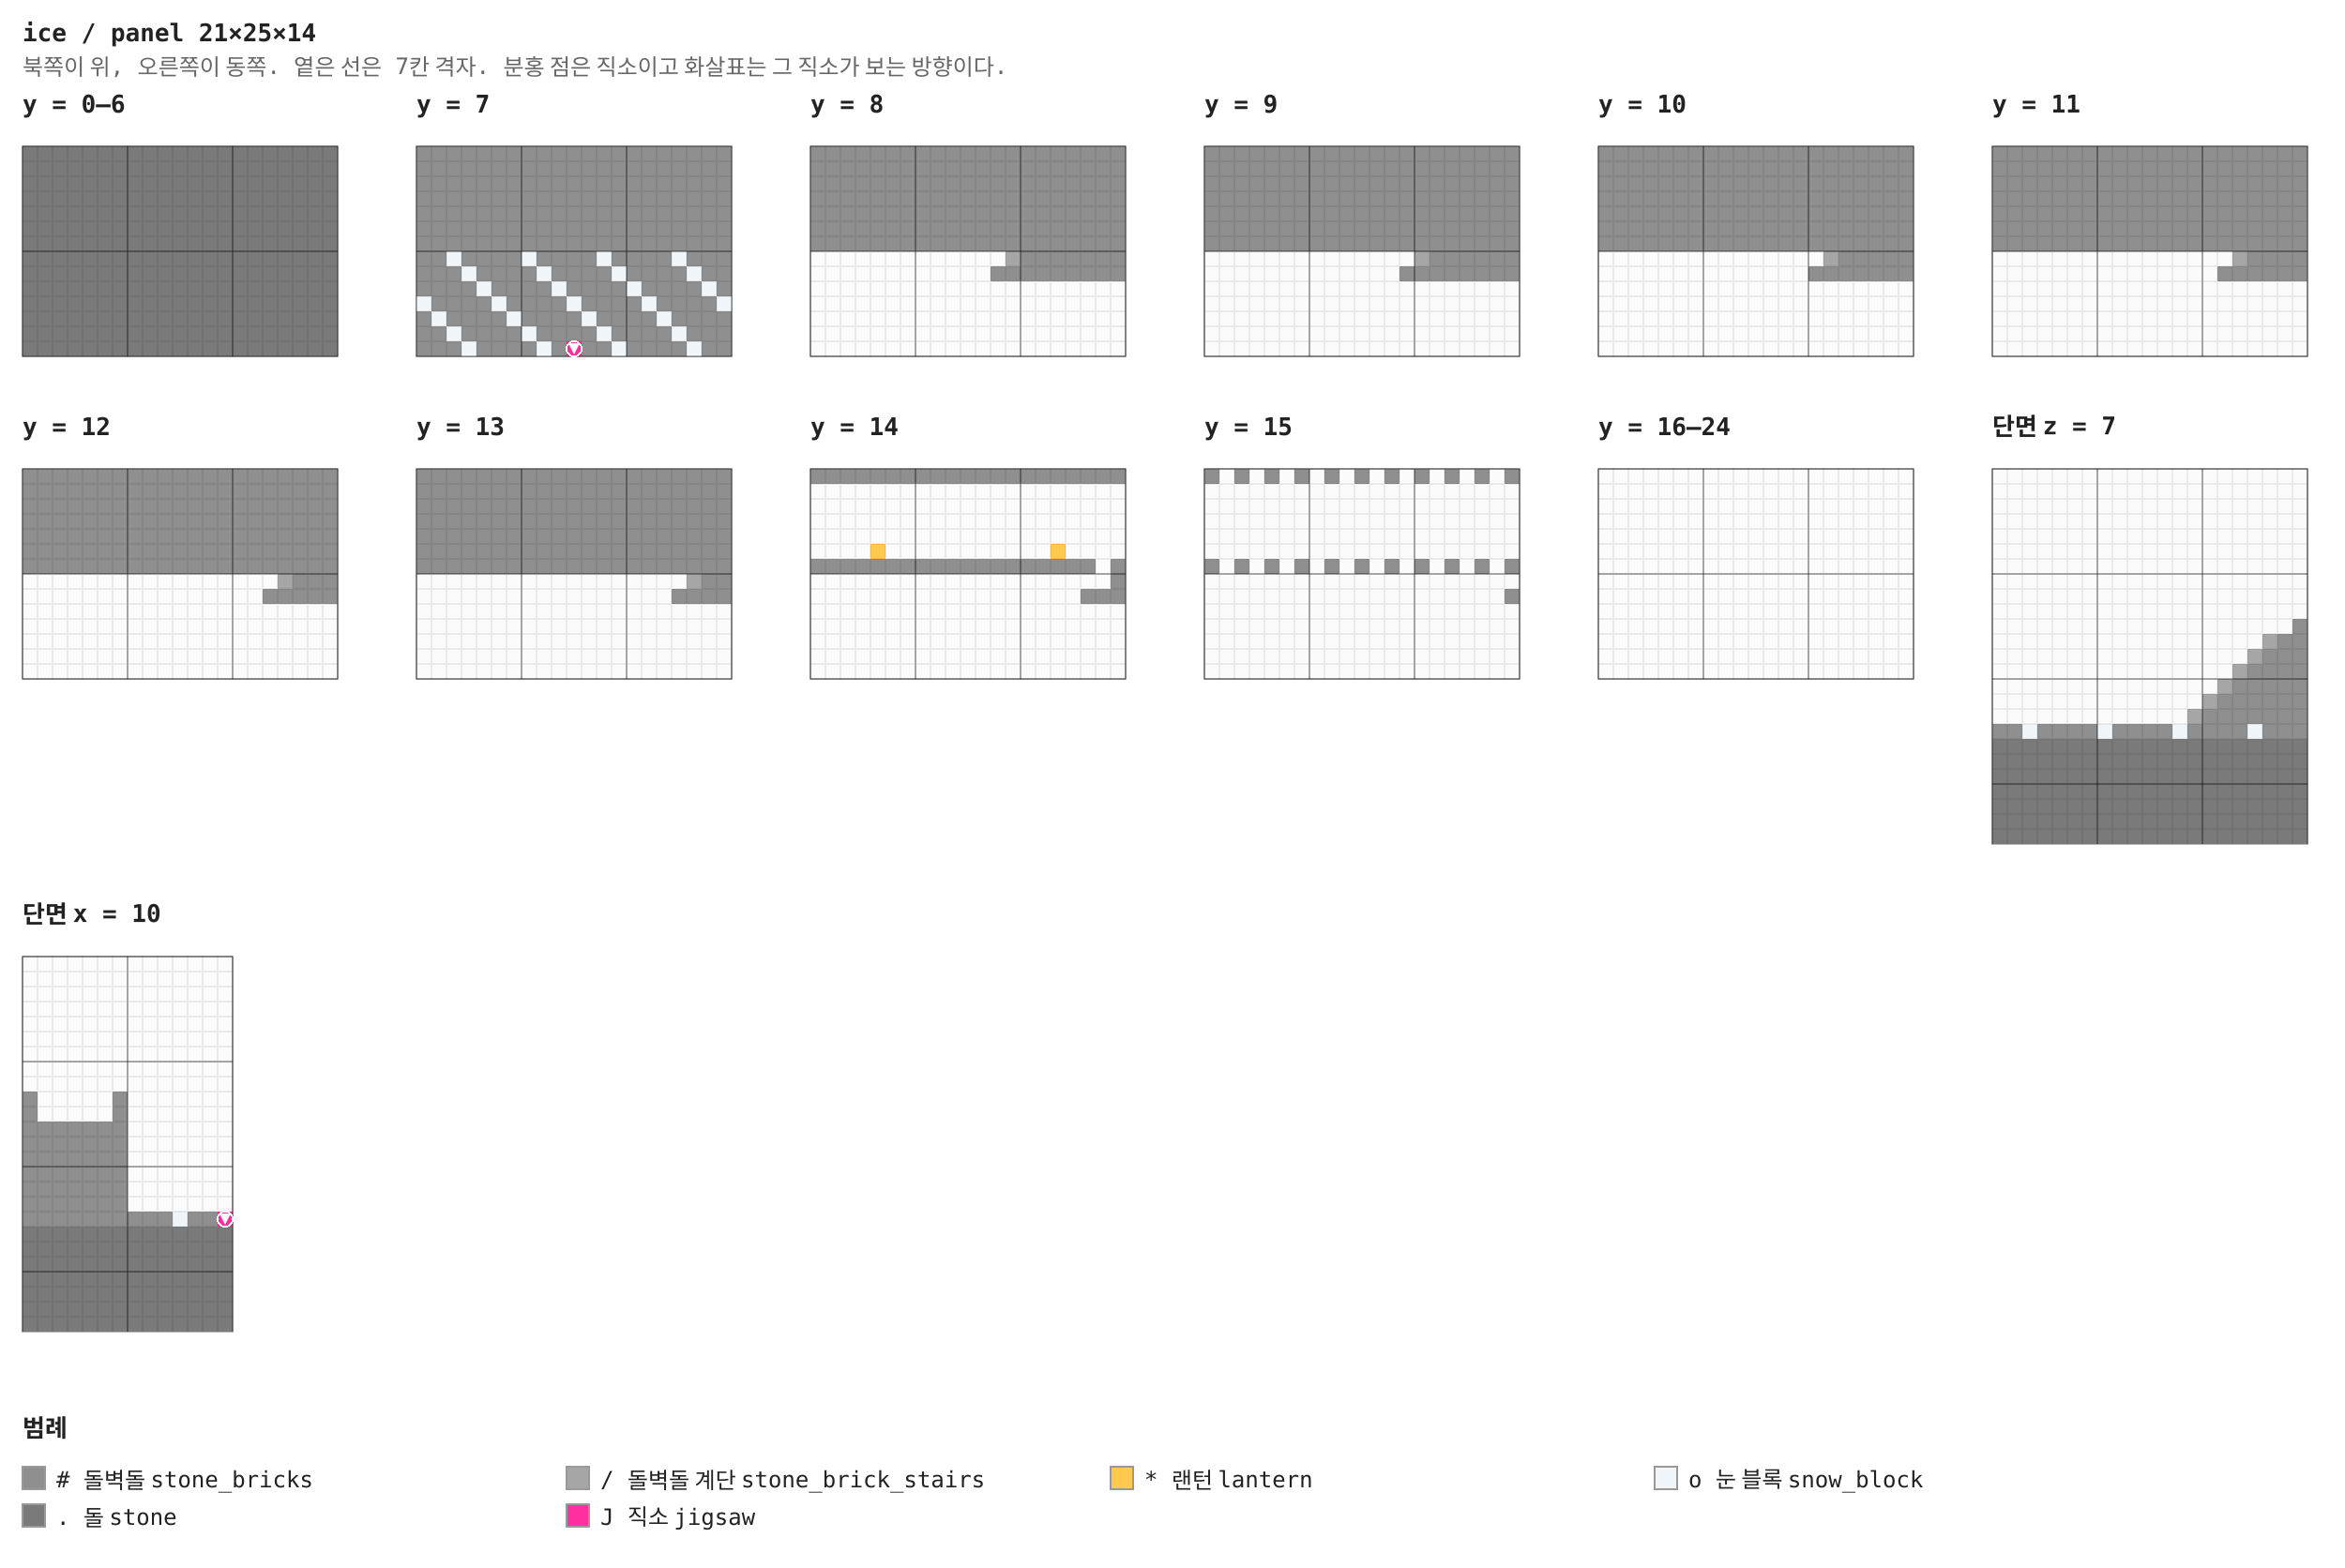
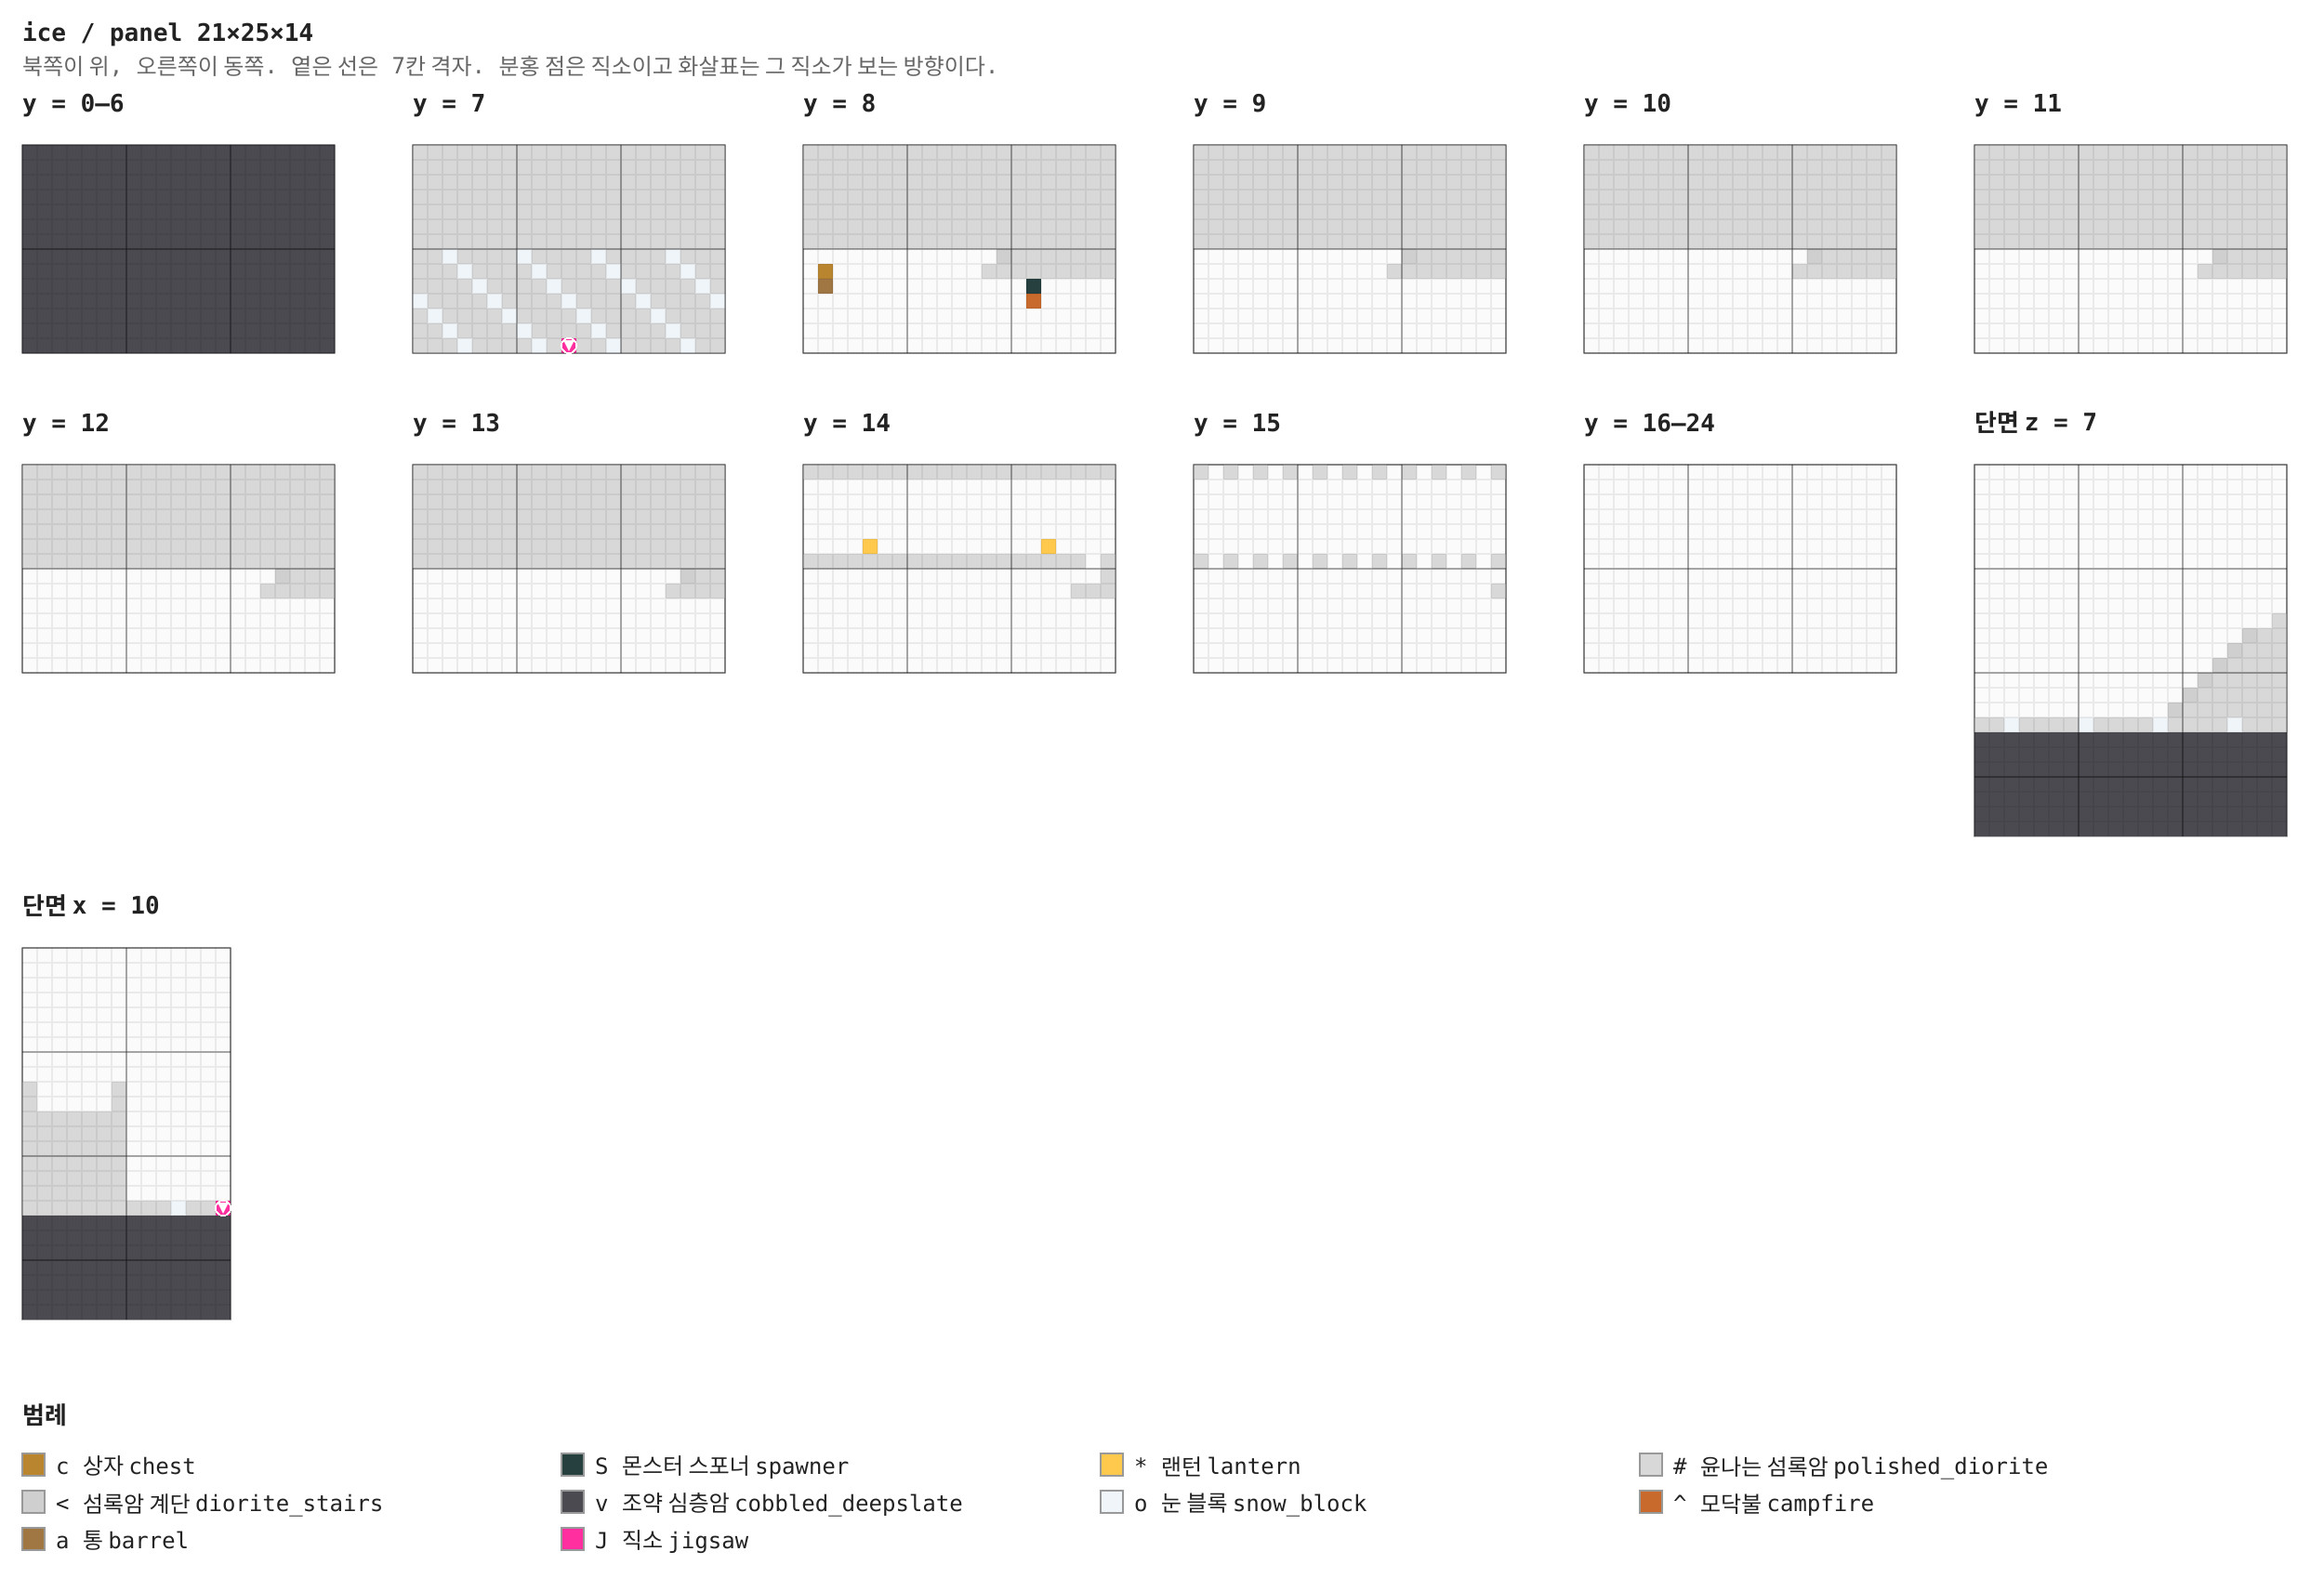
- <svg xmlns="http://www.w3.org/2000/svg" width="1250" height="836" viewBox="0 0 1250 836" shape-rendering="crispEdges" font-family="Consolas,'Malgun Gothic','Noto Sans KR',monospace">
+ <svg xmlns="http://www.w3.org/2000/svg" width="1250" height="856" viewBox="0 0 1250 856" shape-rendering="crispEdges" font-family="Consolas,'Malgun Gothic','Noto Sans KR',monospace">
  <style>text{fill:#222;shape-rendering:auto}.cap{font-size:13px;font-weight:bold}.leg{font-size:12px}.sub{font-size:12px;fill:#666}.tick{font-size:8px;fill:#999;text-anchor:middle}.arrow{font-size:10px;fill:#fff;text-anchor:middle}.fine{stroke:#000;stroke-opacity:.07;stroke-width:1;fill:none}.grid{stroke:#000;stroke-opacity:.30;stroke-width:1}</style>
  <rect width="100%" height="100%" fill="#fff" />
  <text x="12" y="22" class="cap" font-size="16">ice / panel   21×25×14</text>
  <text x="12" y="40" class="sub">북쪽이 위, 오른쪽이 동쪽. 옅은 선은 7칸 격자. 분홍 점은 직소이고 화살표는 그 직소가 보는 방향이다.</text>
  <text x="12" y="60" class="cap">y = 0–6</text>
  <rect x="12" y="78" width="168" height="112" fill="#fbfbfb" stroke="#bbb" />
-   <path transform="translate(12,78) scale(8)" fill="#7a7a7a" d="M0 0h21v1h-21zM0 1h21v1h-21zM0 2h21v1h-21zM0 3h21v1h-21zM0 4h21v1h-21zM0 5h21v1h-21zM0 6h21v1h-21zM0 7h21v1h-21zM0 8h21v1h-21zM0 9h21v1h-21zM0 10h21v1h-21zM0 11h21v1h-21zM0 12h21v1h-21zM0 13h21v1h-21z" />
+   <path transform="translate(12,78) scale(8)" fill="#4a4a50" d="M0 0h21v1h-21zM0 1h21v1h-21zM0 2h21v1h-21zM0 3h21v1h-21zM0 4h21v1h-21zM0 5h21v1h-21zM0 6h21v1h-21zM0 7h21v1h-21zM0 8h21v1h-21zM0 9h21v1h-21zM0 10h21v1h-21zM0 11h21v1h-21zM0 12h21v1h-21zM0 13h21v1h-21z" />
  <path class="fine" d="M20 78v112M28 78v112M36 78v112M44 78v112M52 78v112M60 78v112M68 78v112M76 78v112M84 78v112M92 78v112M100 78v112M108 78v112M116 78v112M124 78v112M132 78v112M140 78v112M148 78v112M156 78v112M164 78v112M172 78v112M12 86h168M12 94h168M12 102h168M12 110h168M12 118h168M12 126h168M12 134h168M12 142h168M12 150h168M12 158h168M12 166h168M12 174h168M12 182h168" />
  <line x1="12" y1="78" x2="12" y2="190" class="grid" />
  <line x1="68" y1="78" x2="68" y2="190" class="grid" />
  <line x1="124" y1="78" x2="124" y2="190" class="grid" />
  <line x1="180" y1="78" x2="180" y2="190" class="grid" />
  <line x1="12" y1="78" x2="180" y2="78" class="grid" />
  <line x1="12" y1="134" x2="180" y2="134" class="grid" />
  <line x1="12" y1="190" x2="180" y2="190" class="grid" />
  <text x="222" y="60" class="cap">y = 7</text>
  <rect x="222" y="78" width="168" height="112" fill="#fbfbfb" stroke="#bbb" />
-   <path transform="translate(222,78) scale(8)" fill="#8f8f8f" d="M0 0h21v1h-21zM0 1h21v1h-21zM0 2h21v1h-21zM0 3h21v1h-21zM0 4h21v1h-21zM0 5h21v1h-21zM0 6h21v1h-21zM0 7h2v1h-2zM3 7h4v1h-4zM8 7h4v1h-4zM13 7h4v1h-4zM18 7h3v1h-3zM0 8h3v1h-3zM4 8h4v1h-4zM9 8h4v1h-4zM14 8h4v1h-4zM19 8h2v1h-2zM0 9h4v1h-4zM5 9h4v1h-4zM10 9h4v1h-4zM15 9h4v1h-4zM20 9h1v1h-1zM1 10h4v1h-4zM6 10h4v1h-4zM11 10h4v1h-4zM16 10h4v1h-4zM0 11h1v1h-1zM2 11h4v1h-4zM7 11h4v1h-4zM12 11h4v1h-4zM17 11h4v1h-4zM0 12h2v1h-2zM3 12h4v1h-4zM8 12h4v1h-4zM13 12h4v1h-4zM18 12h3v1h-3zM0 13h3v1h-3zM4 13h4v1h-4zM9 13h1v1h-1zM11 13h2v1h-2zM14 13h4v1h-4zM19 13h2v1h-2z" />
+   <path transform="translate(222,78) scale(8)" fill="#d8d8d8" d="M0 0h21v1h-21zM0 1h21v1h-21zM0 2h21v1h-21zM0 3h21v1h-21zM0 4h21v1h-21zM0 5h21v1h-21zM0 6h21v1h-21zM0 7h2v1h-2zM3 7h4v1h-4zM8 7h4v1h-4zM13 7h4v1h-4zM18 7h3v1h-3zM0 8h3v1h-3zM4 8h4v1h-4zM9 8h4v1h-4zM14 8h4v1h-4zM19 8h2v1h-2zM0 9h4v1h-4zM5 9h4v1h-4zM10 9h4v1h-4zM15 9h4v1h-4zM20 9h1v1h-1zM1 10h4v1h-4zM6 10h4v1h-4zM11 10h4v1h-4zM16 10h4v1h-4zM0 11h1v1h-1zM2 11h4v1h-4zM7 11h4v1h-4zM12 11h4v1h-4zM17 11h4v1h-4zM0 12h2v1h-2zM3 12h4v1h-4zM8 12h4v1h-4zM13 12h4v1h-4zM18 12h3v1h-3zM0 13h3v1h-3zM4 13h4v1h-4zM9 13h1v1h-1zM11 13h2v1h-2zM14 13h4v1h-4zM19 13h2v1h-2z" />
  <path transform="translate(222,78) scale(8)" fill="#f0f5f9" d="M2 7h1v1h-1zM7 7h1v1h-1zM12 7h1v1h-1zM17 7h1v1h-1zM3 8h1v1h-1zM8 8h1v1h-1zM13 8h1v1h-1zM18 8h1v1h-1zM4 9h1v1h-1zM9 9h1v1h-1zM14 9h1v1h-1zM19 9h1v1h-1zM0 10h1v1h-1zM5 10h1v1h-1zM10 10h1v1h-1zM15 10h1v1h-1zM20 10h1v1h-1zM1 11h1v1h-1zM6 11h1v1h-1zM11 11h1v1h-1zM16 11h1v1h-1zM2 12h1v1h-1zM7 12h1v1h-1zM12 12h1v1h-1zM17 12h1v1h-1zM3 13h1v1h-1zM8 13h1v1h-1zM13 13h1v1h-1zM18 13h1v1h-1z" />
  <path transform="translate(222,78) scale(8)" fill="#ff2fa0" d="M10 13h1v1h-1z" />
  <path class="fine" d="M230 78v112M238 78v112M246 78v112M254 78v112M262 78v112M270 78v112M278 78v112M286 78v112M294 78v112M302 78v112M310 78v112M318 78v112M326 78v112M334 78v112M342 78v112M350 78v112M358 78v112M366 78v112M374 78v112M382 78v112M222 86h168M222 94h168M222 102h168M222 110h168M222 118h168M222 126h168M222 134h168M222 142h168M222 150h168M222 158h168M222 166h168M222 174h168M222 182h168" />
  <line x1="222" y1="78" x2="222" y2="190" class="grid" />
  <line x1="278" y1="78" x2="278" y2="190" class="grid" />
  <line x1="334" y1="78" x2="334" y2="190" class="grid" />
  <line x1="390" y1="78" x2="390" y2="190" class="grid" />
  <line x1="222" y1="78" x2="390" y2="78" class="grid" />
  <line x1="222" y1="134" x2="390" y2="134" class="grid" />
  <line x1="222" y1="190" x2="390" y2="190" class="grid" />
  <circle cx="306.0" cy="186.0" r="4.0" fill="#ff2fa0" stroke="#fff" />
  <text x="306.0" y="188.6" class="arrow" font-size="7.2">▼</text>
  <text x="432" y="60" class="cap">y = 8</text>
  <rect x="432" y="78" width="168" height="112" fill="#fbfbfb" stroke="#bbb" />
-   <path transform="translate(432,78) scale(8)" fill="#8f8f8f" d="M0 0h21v1h-21zM0 1h21v1h-21zM0 2h21v1h-21zM0 3h21v1h-21zM0 4h21v1h-21zM0 5h21v1h-21zM0 6h21v1h-21zM14 7h7v1h-7zM12 8h9v1h-9z" />
-   <path transform="translate(432,78) scale(8)" fill="#a6a6a6" d="M13 7h1v1h-1z" />
+   <path transform="translate(432,78) scale(8)" fill="#d8d8d8" d="M0 0h21v1h-21zM0 1h21v1h-21zM0 2h21v1h-21zM0 3h21v1h-21zM0 4h21v1h-21zM0 5h21v1h-21zM0 6h21v1h-21zM14 7h7v1h-7zM12 8h9v1h-9z" />
+   <path transform="translate(432,78) scale(8)" fill="#cfcfcf" d="M13 7h1v1h-1z" />
+   <path transform="translate(432,78) scale(8)" fill="#b9852f" d="M1 8h1v1h-1z" />
+   <path transform="translate(432,78) scale(8)" fill="#a07743" d="M1 9h1v1h-1z" />
+   <path transform="translate(432,78) scale(8)" fill="#25403f" d="M15 9h1v1h-1z" />
+   <path transform="translate(432,78) scale(8)" fill="#c86a2b" d="M15 10h1v1h-1z" />
  <path class="fine" d="M440 78v112M448 78v112M456 78v112M464 78v112M472 78v112M480 78v112M488 78v112M496 78v112M504 78v112M512 78v112M520 78v112M528 78v112M536 78v112M544 78v112M552 78v112M560 78v112M568 78v112M576 78v112M584 78v112M592 78v112M432 86h168M432 94h168M432 102h168M432 110h168M432 118h168M432 126h168M432 134h168M432 142h168M432 150h168M432 158h168M432 166h168M432 174h168M432 182h168" />
  <line x1="432" y1="78" x2="432" y2="190" class="grid" />
  <line x1="488" y1="78" x2="488" y2="190" class="grid" />
  <line x1="544" y1="78" x2="544" y2="190" class="grid" />
  <line x1="600" y1="78" x2="600" y2="190" class="grid" />
  <line x1="432" y1="78" x2="600" y2="78" class="grid" />
  <line x1="432" y1="134" x2="600" y2="134" class="grid" />
  <line x1="432" y1="190" x2="600" y2="190" class="grid" />
  <text x="642" y="60" class="cap">y = 9</text>
  <rect x="642" y="78" width="168" height="112" fill="#fbfbfb" stroke="#bbb" />
-   <path transform="translate(642,78) scale(8)" fill="#8f8f8f" d="M0 0h21v1h-21zM0 1h21v1h-21zM0 2h21v1h-21zM0 3h21v1h-21zM0 4h21v1h-21zM0 5h21v1h-21zM0 6h21v1h-21zM15 7h6v1h-6zM13 8h8v1h-8z" />
-   <path transform="translate(642,78) scale(8)" fill="#a6a6a6" d="M14 7h1v1h-1z" />
+   <path transform="translate(642,78) scale(8)" fill="#d8d8d8" d="M0 0h21v1h-21zM0 1h21v1h-21zM0 2h21v1h-21zM0 3h21v1h-21zM0 4h21v1h-21zM0 5h21v1h-21zM0 6h21v1h-21zM15 7h6v1h-6zM13 8h8v1h-8z" />
+   <path transform="translate(642,78) scale(8)" fill="#cfcfcf" d="M14 7h1v1h-1z" />
  <path class="fine" d="M650 78v112M658 78v112M666 78v112M674 78v112M682 78v112M690 78v112M698 78v112M706 78v112M714 78v112M722 78v112M730 78v112M738 78v112M746 78v112M754 78v112M762 78v112M770 78v112M778 78v112M786 78v112M794 78v112M802 78v112M642 86h168M642 94h168M642 102h168M642 110h168M642 118h168M642 126h168M642 134h168M642 142h168M642 150h168M642 158h168M642 166h168M642 174h168M642 182h168" />
  <line x1="642" y1="78" x2="642" y2="190" class="grid" />
  <line x1="698" y1="78" x2="698" y2="190" class="grid" />
  <line x1="754" y1="78" x2="754" y2="190" class="grid" />
  <line x1="810" y1="78" x2="810" y2="190" class="grid" />
  <line x1="642" y1="78" x2="810" y2="78" class="grid" />
  <line x1="642" y1="134" x2="810" y2="134" class="grid" />
  <line x1="642" y1="190" x2="810" y2="190" class="grid" />
  <text x="852" y="60" class="cap">y = 10</text>
  <rect x="852" y="78" width="168" height="112" fill="#fbfbfb" stroke="#bbb" />
-   <path transform="translate(852,78) scale(8)" fill="#8f8f8f" d="M0 0h21v1h-21zM0 1h21v1h-21zM0 2h21v1h-21zM0 3h21v1h-21zM0 4h21v1h-21zM0 5h21v1h-21zM0 6h21v1h-21zM16 7h5v1h-5zM14 8h7v1h-7z" />
-   <path transform="translate(852,78) scale(8)" fill="#a6a6a6" d="M15 7h1v1h-1z" />
+   <path transform="translate(852,78) scale(8)" fill="#d8d8d8" d="M0 0h21v1h-21zM0 1h21v1h-21zM0 2h21v1h-21zM0 3h21v1h-21zM0 4h21v1h-21zM0 5h21v1h-21zM0 6h21v1h-21zM16 7h5v1h-5zM14 8h7v1h-7z" />
+   <path transform="translate(852,78) scale(8)" fill="#cfcfcf" d="M15 7h1v1h-1z" />
  <path class="fine" d="M860 78v112M868 78v112M876 78v112M884 78v112M892 78v112M900 78v112M908 78v112M916 78v112M924 78v112M932 78v112M940 78v112M948 78v112M956 78v112M964 78v112M972 78v112M980 78v112M988 78v112M996 78v112M1004 78v112M1012 78v112M852 86h168M852 94h168M852 102h168M852 110h168M852 118h168M852 126h168M852 134h168M852 142h168M852 150h168M852 158h168M852 166h168M852 174h168M852 182h168" />
  <line x1="852" y1="78" x2="852" y2="190" class="grid" />
  <line x1="908" y1="78" x2="908" y2="190" class="grid" />
  <line x1="964" y1="78" x2="964" y2="190" class="grid" />
  <line x1="1020" y1="78" x2="1020" y2="190" class="grid" />
  <line x1="852" y1="78" x2="1020" y2="78" class="grid" />
  <line x1="852" y1="134" x2="1020" y2="134" class="grid" />
  <line x1="852" y1="190" x2="1020" y2="190" class="grid" />
  <text x="1062" y="60" class="cap">y = 11</text>
  <rect x="1062" y="78" width="168" height="112" fill="#fbfbfb" stroke="#bbb" />
-   <path transform="translate(1062,78) scale(8)" fill="#8f8f8f" d="M0 0h21v1h-21zM0 1h21v1h-21zM0 2h21v1h-21zM0 3h21v1h-21zM0 4h21v1h-21zM0 5h21v1h-21zM0 6h21v1h-21zM17 7h4v1h-4zM15 8h6v1h-6z" />
-   <path transform="translate(1062,78) scale(8)" fill="#a6a6a6" d="M16 7h1v1h-1z" />
+   <path transform="translate(1062,78) scale(8)" fill="#d8d8d8" d="M0 0h21v1h-21zM0 1h21v1h-21zM0 2h21v1h-21zM0 3h21v1h-21zM0 4h21v1h-21zM0 5h21v1h-21zM0 6h21v1h-21zM17 7h4v1h-4zM15 8h6v1h-6z" />
+   <path transform="translate(1062,78) scale(8)" fill="#cfcfcf" d="M16 7h1v1h-1z" />
  <path class="fine" d="M1070 78v112M1078 78v112M1086 78v112M1094 78v112M1102 78v112M1110 78v112M1118 78v112M1126 78v112M1134 78v112M1142 78v112M1150 78v112M1158 78v112M1166 78v112M1174 78v112M1182 78v112M1190 78v112M1198 78v112M1206 78v112M1214 78v112M1222 78v112M1062 86h168M1062 94h168M1062 102h168M1062 110h168M1062 118h168M1062 126h168M1062 134h168M1062 142h168M1062 150h168M1062 158h168M1062 166h168M1062 174h168M1062 182h168" />
  <line x1="1062" y1="78" x2="1062" y2="190" class="grid" />
  <line x1="1118" y1="78" x2="1118" y2="190" class="grid" />
  <line x1="1174" y1="78" x2="1174" y2="190" class="grid" />
  <line x1="1230" y1="78" x2="1230" y2="190" class="grid" />
  <line x1="1062" y1="78" x2="1230" y2="78" class="grid" />
  <line x1="1062" y1="134" x2="1230" y2="134" class="grid" />
  <line x1="1062" y1="190" x2="1230" y2="190" class="grid" />
  <text x="12" y="232" class="cap">y = 12</text>
  <rect x="12" y="250" width="168" height="112" fill="#fbfbfb" stroke="#bbb" />
-   <path transform="translate(12,250) scale(8)" fill="#8f8f8f" d="M0 0h21v1h-21zM0 1h21v1h-21zM0 2h21v1h-21zM0 3h21v1h-21zM0 4h21v1h-21zM0 5h21v1h-21zM0 6h21v1h-21zM18 7h3v1h-3zM16 8h5v1h-5z" />
-   <path transform="translate(12,250) scale(8)" fill="#a6a6a6" d="M17 7h1v1h-1z" />
+   <path transform="translate(12,250) scale(8)" fill="#d8d8d8" d="M0 0h21v1h-21zM0 1h21v1h-21zM0 2h21v1h-21zM0 3h21v1h-21zM0 4h21v1h-21zM0 5h21v1h-21zM0 6h21v1h-21zM18 7h3v1h-3zM16 8h5v1h-5z" />
+   <path transform="translate(12,250) scale(8)" fill="#cfcfcf" d="M17 7h1v1h-1z" />
  <path class="fine" d="M20 250v112M28 250v112M36 250v112M44 250v112M52 250v112M60 250v112M68 250v112M76 250v112M84 250v112M92 250v112M100 250v112M108 250v112M116 250v112M124 250v112M132 250v112M140 250v112M148 250v112M156 250v112M164 250v112M172 250v112M12 258h168M12 266h168M12 274h168M12 282h168M12 290h168M12 298h168M12 306h168M12 314h168M12 322h168M12 330h168M12 338h168M12 346h168M12 354h168" />
  <line x1="12" y1="250" x2="12" y2="362" class="grid" />
  <line x1="68" y1="250" x2="68" y2="362" class="grid" />
  <line x1="124" y1="250" x2="124" y2="362" class="grid" />
  <line x1="180" y1="250" x2="180" y2="362" class="grid" />
  <line x1="12" y1="250" x2="180" y2="250" class="grid" />
  <line x1="12" y1="306" x2="180" y2="306" class="grid" />
  <line x1="12" y1="362" x2="180" y2="362" class="grid" />
  <text x="222" y="232" class="cap">y = 13</text>
  <rect x="222" y="250" width="168" height="112" fill="#fbfbfb" stroke="#bbb" />
-   <path transform="translate(222,250) scale(8)" fill="#8f8f8f" d="M0 0h21v1h-21zM0 1h21v1h-21zM0 2h21v1h-21zM0 3h21v1h-21zM0 4h21v1h-21zM0 5h21v1h-21zM0 6h21v1h-21zM19 7h2v1h-2zM17 8h4v1h-4z" />
-   <path transform="translate(222,250) scale(8)" fill="#a6a6a6" d="M18 7h1v1h-1z" />
+   <path transform="translate(222,250) scale(8)" fill="#d8d8d8" d="M0 0h21v1h-21zM0 1h21v1h-21zM0 2h21v1h-21zM0 3h21v1h-21zM0 4h21v1h-21zM0 5h21v1h-21zM0 6h21v1h-21zM19 7h2v1h-2zM17 8h4v1h-4z" />
+   <path transform="translate(222,250) scale(8)" fill="#cfcfcf" d="M18 7h1v1h-1z" />
  <path class="fine" d="M230 250v112M238 250v112M246 250v112M254 250v112M262 250v112M270 250v112M278 250v112M286 250v112M294 250v112M302 250v112M310 250v112M318 250v112M326 250v112M334 250v112M342 250v112M350 250v112M358 250v112M366 250v112M374 250v112M382 250v112M222 258h168M222 266h168M222 274h168M222 282h168M222 290h168M222 298h168M222 306h168M222 314h168M222 322h168M222 330h168M222 338h168M222 346h168M222 354h168" />
  <line x1="222" y1="250" x2="222" y2="362" class="grid" />
  <line x1="278" y1="250" x2="278" y2="362" class="grid" />
  <line x1="334" y1="250" x2="334" y2="362" class="grid" />
  <line x1="390" y1="250" x2="390" y2="362" class="grid" />
  <line x1="222" y1="250" x2="390" y2="250" class="grid" />
  <line x1="222" y1="306" x2="390" y2="306" class="grid" />
  <line x1="222" y1="362" x2="390" y2="362" class="grid" />
  <text x="432" y="232" class="cap">y = 14</text>
  <rect x="432" y="250" width="168" height="112" fill="#fbfbfb" stroke="#bbb" />
-   <path transform="translate(432,250) scale(8)" fill="#8f8f8f" d="M0 0h21v1h-21zM0 6h19v1h-19zM20 6h1v1h-1zM20 7h1v1h-1zM18 8h3v1h-3z" />
+   <path transform="translate(432,250) scale(8)" fill="#d8d8d8" d="M0 0h21v1h-21zM0 6h19v1h-19zM20 6h1v1h-1zM20 7h1v1h-1zM18 8h3v1h-3z" />
  <path transform="translate(432,250) scale(8)" fill="#ffc94d" d="M4 5h1v1h-1zM16 5h1v1h-1z" />
  <path class="fine" d="M440 250v112M448 250v112M456 250v112M464 250v112M472 250v112M480 250v112M488 250v112M496 250v112M504 250v112M512 250v112M520 250v112M528 250v112M536 250v112M544 250v112M552 250v112M560 250v112M568 250v112M576 250v112M584 250v112M592 250v112M432 258h168M432 266h168M432 274h168M432 282h168M432 290h168M432 298h168M432 306h168M432 314h168M432 322h168M432 330h168M432 338h168M432 346h168M432 354h168" />
  <line x1="432" y1="250" x2="432" y2="362" class="grid" />
  <line x1="488" y1="250" x2="488" y2="362" class="grid" />
  <line x1="544" y1="250" x2="544" y2="362" class="grid" />
  <line x1="600" y1="250" x2="600" y2="362" class="grid" />
  <line x1="432" y1="250" x2="600" y2="250" class="grid" />
  <line x1="432" y1="306" x2="600" y2="306" class="grid" />
  <line x1="432" y1="362" x2="600" y2="362" class="grid" />
  <text x="642" y="232" class="cap">y = 15</text>
  <rect x="642" y="250" width="168" height="112" fill="#fbfbfb" stroke="#bbb" />
-   <path transform="translate(642,250) scale(8)" fill="#8f8f8f" d="M0 0h1v1h-1zM2 0h1v1h-1zM4 0h1v1h-1zM6 0h1v1h-1zM8 0h1v1h-1zM10 0h1v1h-1zM12 0h1v1h-1zM14 0h1v1h-1zM16 0h1v1h-1zM18 0h1v1h-1zM20 0h1v1h-1zM0 6h1v1h-1zM2 6h1v1h-1zM4 6h1v1h-1zM6 6h1v1h-1zM8 6h1v1h-1zM10 6h1v1h-1zM12 6h1v1h-1zM14 6h1v1h-1zM16 6h1v1h-1zM18 6h1v1h-1zM20 6h1v1h-1zM20 8h1v1h-1z" />
+   <path transform="translate(642,250) scale(8)" fill="#d8d8d8" d="M0 0h1v1h-1zM2 0h1v1h-1zM4 0h1v1h-1zM6 0h1v1h-1zM8 0h1v1h-1zM10 0h1v1h-1zM12 0h1v1h-1zM14 0h1v1h-1zM16 0h1v1h-1zM18 0h1v1h-1zM20 0h1v1h-1zM0 6h1v1h-1zM2 6h1v1h-1zM4 6h1v1h-1zM6 6h1v1h-1zM8 6h1v1h-1zM10 6h1v1h-1zM12 6h1v1h-1zM14 6h1v1h-1zM16 6h1v1h-1zM18 6h1v1h-1zM20 6h1v1h-1zM20 8h1v1h-1z" />
  <path class="fine" d="M650 250v112M658 250v112M666 250v112M674 250v112M682 250v112M690 250v112M698 250v112M706 250v112M714 250v112M722 250v112M730 250v112M738 250v112M746 250v112M754 250v112M762 250v112M770 250v112M778 250v112M786 250v112M794 250v112M802 250v112M642 258h168M642 266h168M642 274h168M642 282h168M642 290h168M642 298h168M642 306h168M642 314h168M642 322h168M642 330h168M642 338h168M642 346h168M642 354h168" />
  <line x1="642" y1="250" x2="642" y2="362" class="grid" />
  <line x1="698" y1="250" x2="698" y2="362" class="grid" />
  <line x1="754" y1="250" x2="754" y2="362" class="grid" />
  <line x1="810" y1="250" x2="810" y2="362" class="grid" />
  <line x1="642" y1="250" x2="810" y2="250" class="grid" />
  <line x1="642" y1="306" x2="810" y2="306" class="grid" />
  <line x1="642" y1="362" x2="810" y2="362" class="grid" />
  <text x="852" y="232" class="cap">y = 16–24</text>
  <rect x="852" y="250" width="168" height="112" fill="#fbfbfb" stroke="#bbb" />
  <path class="fine" d="M860 250v112M868 250v112M876 250v112M884 250v112M892 250v112M900 250v112M908 250v112M916 250v112M924 250v112M932 250v112M940 250v112M948 250v112M956 250v112M964 250v112M972 250v112M980 250v112M988 250v112M996 250v112M1004 250v112M1012 250v112M852 258h168M852 266h168M852 274h168M852 282h168M852 290h168M852 298h168M852 306h168M852 314h168M852 322h168M852 330h168M852 338h168M852 346h168M852 354h168" />
  <line x1="852" y1="250" x2="852" y2="362" class="grid" />
  <line x1="908" y1="250" x2="908" y2="362" class="grid" />
  <line x1="964" y1="250" x2="964" y2="362" class="grid" />
  <line x1="1020" y1="250" x2="1020" y2="362" class="grid" />
  <line x1="852" y1="250" x2="1020" y2="250" class="grid" />
  <line x1="852" y1="306" x2="1020" y2="306" class="grid" />
  <line x1="852" y1="362" x2="1020" y2="362" class="grid" />
  <text x="1062" y="232" class="cap">단면 z = 7</text>
  <rect x="1062" y="250" width="168" height="200" fill="#fbfbfb" stroke="#bbb" />
-   <path transform="translate(1062,250) scale(8)" fill="#8f8f8f" d="M20 10h1v1h-1zM19 11h2v1h-2zM18 12h3v1h-3zM17 13h4v1h-4zM16 14h5v1h-5zM15 15h6v1h-6zM14 16h7v1h-7zM0 17h2v1h-2zM3 17h4v1h-4zM8 17h4v1h-4zM13 17h4v1h-4zM18 17h3v1h-3z" />
-   <path transform="translate(1062,250) scale(8)" fill="#a6a6a6" d="M18 11h1v1h-1zM17 12h1v1h-1zM16 13h1v1h-1zM15 14h1v1h-1zM14 15h1v1h-1zM13 16h1v1h-1z" />
+   <path transform="translate(1062,250) scale(8)" fill="#d8d8d8" d="M20 10h1v1h-1zM19 11h2v1h-2zM18 12h3v1h-3zM17 13h4v1h-4zM16 14h5v1h-5zM15 15h6v1h-6zM14 16h7v1h-7zM0 17h2v1h-2zM3 17h4v1h-4zM8 17h4v1h-4zM13 17h4v1h-4zM18 17h3v1h-3z" />
+   <path transform="translate(1062,250) scale(8)" fill="#cfcfcf" d="M18 11h1v1h-1zM17 12h1v1h-1zM16 13h1v1h-1zM15 14h1v1h-1zM14 15h1v1h-1zM13 16h1v1h-1z" />
  <path transform="translate(1062,250) scale(8)" fill="#f0f5f9" d="M2 17h1v1h-1zM7 17h1v1h-1zM12 17h1v1h-1zM17 17h1v1h-1z" />
-   <path transform="translate(1062,250) scale(8)" fill="#7a7a7a" d="M0 18h21v1h-21zM0 19h21v1h-21zM0 20h21v1h-21zM0 21h21v1h-21zM0 22h21v1h-21zM0 23h21v1h-21zM0 24h21v1h-21z" />
+   <path transform="translate(1062,250) scale(8)" fill="#4a4a50" d="M0 18h21v1h-21zM0 19h21v1h-21zM0 20h21v1h-21zM0 21h21v1h-21zM0 22h21v1h-21zM0 23h21v1h-21zM0 24h21v1h-21z" />
  <path class="fine" d="M1070 250v200M1078 250v200M1086 250v200M1094 250v200M1102 250v200M1110 250v200M1118 250v200M1126 250v200M1134 250v200M1142 250v200M1150 250v200M1158 250v200M1166 250v200M1174 250v200M1182 250v200M1190 250v200M1198 250v200M1206 250v200M1214 250v200M1222 250v200M1062 258h168M1062 266h168M1062 274h168M1062 282h168M1062 290h168M1062 298h168M1062 306h168M1062 314h168M1062 322h168M1062 330h168M1062 338h168M1062 346h168M1062 354h168M1062 362h168M1062 370h168M1062 378h168M1062 386h168M1062 394h168M1062 402h168M1062 410h168M1062 418h168M1062 426h168M1062 434h168M1062 442h168" />
  <line x1="1062" y1="250" x2="1062" y2="450" class="grid" />
  <line x1="1118" y1="250" x2="1118" y2="450" class="grid" />
  <line x1="1174" y1="250" x2="1174" y2="450" class="grid" />
  <line x1="1230" y1="250" x2="1230" y2="450" class="grid" />
  <line x1="1062" y1="250" x2="1230" y2="250" class="grid" />
  <line x1="1062" y1="306" x2="1230" y2="306" class="grid" />
  <line x1="1062" y1="362" x2="1230" y2="362" class="grid" />
  <line x1="1062" y1="418" x2="1230" y2="418" class="grid" />
  <text x="12" y="492" class="cap">단면 x = 10</text>
  <rect x="12" y="510" width="112" height="200" fill="#fbfbfb" stroke="#bbb" />
-   <path transform="translate(12,510) scale(8)" fill="#8f8f8f" d="M0 9h1v1h-1zM6 9h1v1h-1zM0 10h1v1h-1zM6 10h1v1h-1zM0 11h7v1h-7zM0 12h7v1h-7zM0 13h7v1h-7zM0 14h7v1h-7zM0 15h7v1h-7zM0 16h7v1h-7zM0 17h10v1h-10zM11 17h2v1h-2z" />
+   <path transform="translate(12,510) scale(8)" fill="#d8d8d8" d="M0 9h1v1h-1zM6 9h1v1h-1zM0 10h1v1h-1zM6 10h1v1h-1zM0 11h7v1h-7zM0 12h7v1h-7zM0 13h7v1h-7zM0 14h7v1h-7zM0 15h7v1h-7zM0 16h7v1h-7zM0 17h10v1h-10zM11 17h2v1h-2z" />
  <path transform="translate(12,510) scale(8)" fill="#f0f5f9" d="M10 17h1v1h-1z" />
  <path transform="translate(12,510) scale(8)" fill="#ff2fa0" d="M13 17h1v1h-1z" />
-   <path transform="translate(12,510) scale(8)" fill="#7a7a7a" d="M0 18h14v1h-14zM0 19h14v1h-14zM0 20h14v1h-14zM0 21h14v1h-14zM0 22h14v1h-14zM0 23h14v1h-14zM0 24h14v1h-14z" />
+   <path transform="translate(12,510) scale(8)" fill="#4a4a50" d="M0 18h14v1h-14zM0 19h14v1h-14zM0 20h14v1h-14zM0 21h14v1h-14zM0 22h14v1h-14zM0 23h14v1h-14zM0 24h14v1h-14z" />
  <path class="fine" d="M20 510v200M28 510v200M36 510v200M44 510v200M52 510v200M60 510v200M68 510v200M76 510v200M84 510v200M92 510v200M100 510v200M108 510v200M116 510v200M12 518h112M12 526h112M12 534h112M12 542h112M12 550h112M12 558h112M12 566h112M12 574h112M12 582h112M12 590h112M12 598h112M12 606h112M12 614h112M12 622h112M12 630h112M12 638h112M12 646h112M12 654h112M12 662h112M12 670h112M12 678h112M12 686h112M12 694h112M12 702h112" />
  <line x1="12" y1="510" x2="12" y2="710" class="grid" />
  <line x1="68" y1="510" x2="68" y2="710" class="grid" />
  <line x1="124" y1="510" x2="124" y2="710" class="grid" />
  <line x1="12" y1="510" x2="124" y2="510" class="grid" />
  <line x1="12" y1="566" x2="124" y2="566" class="grid" />
  <line x1="12" y1="622" x2="124" y2="622" class="grid" />
  <line x1="12" y1="678" x2="124" y2="678" class="grid" />
  <circle cx="120.0" cy="650.0" r="4.0" fill="#ff2fa0" stroke="#fff" />
  <text x="120.0" y="652.6" class="arrow" font-size="7.2">▼</text>
  <text x="12" y="766" class="cap">범례</text>
-   <rect x="12" y="782" width="12" height="12" fill="#8f8f8f" stroke="#999" />
-   <text x="30" y="793" class="leg">#  돌벽돌  stone_bricks</text>
-   <rect x="302" y="782" width="12" height="12" fill="#a6a6a6" stroke="#999" />
-   <text x="320" y="793" class="leg">/  돌벽돌 계단  stone_brick_stairs</text>
+   <rect x="12" y="782" width="12" height="12" fill="#b9852f" stroke="#999" />
+   <text x="30" y="793" class="leg">c  상자  chest</text>
+   <rect x="302" y="782" width="12" height="12" fill="#25403f" stroke="#999" />
+   <text x="320" y="793" class="leg">S  몬스터 스포너  spawner</text>
  <rect x="592" y="782" width="12" height="12" fill="#ffc94d" stroke="#999" />
  <text x="610" y="793" class="leg">*  랜턴  lantern</text>
-   <rect x="882" y="782" width="12" height="12" fill="#f0f5f9" stroke="#999" />
-   <text x="900" y="793" class="leg">o  눈 블록  snow_block</text>
-   <rect x="12" y="802" width="12" height="12" fill="#7a7a7a" stroke="#999" />
-   <text x="30" y="813" class="leg">.  돌  stone</text>
-   <rect x="302" y="802" width="12" height="12" fill="#ff2fa0" stroke="#999" />
-   <text x="320" y="813" class="leg">J  직소  jigsaw</text>
+   <rect x="882" y="782" width="12" height="12" fill="#d8d8d8" stroke="#999" />
+   <text x="900" y="793" class="leg">#  윤나는 섬록암  polished_diorite</text>
+   <rect x="12" y="802" width="12" height="12" fill="#cfcfcf" stroke="#999" />
+   <text x="30" y="813" class="leg">&lt;  섬록암 계단  diorite_stairs</text>
+   <rect x="302" y="802" width="12" height="12" fill="#4a4a50" stroke="#999" />
+   <text x="320" y="813" class="leg">v  조약 심층암  cobbled_deepslate</text>
+   <rect x="592" y="802" width="12" height="12" fill="#f0f5f9" stroke="#999" />
+   <text x="610" y="813" class="leg">o  눈 블록  snow_block</text>
+   <rect x="882" y="802" width="12" height="12" fill="#c86a2b" stroke="#999" />
+   <text x="900" y="813" class="leg">^  모닥불  campfire</text>
+   <rect x="12" y="822" width="12" height="12" fill="#a07743" stroke="#999" />
+   <text x="30" y="833" class="leg">a  통  barrel</text>
+   <rect x="302" y="822" width="12" height="12" fill="#ff2fa0" stroke="#999" />
+   <text x="320" y="833" class="leg">J  직소  jigsaw</text>
</svg>
